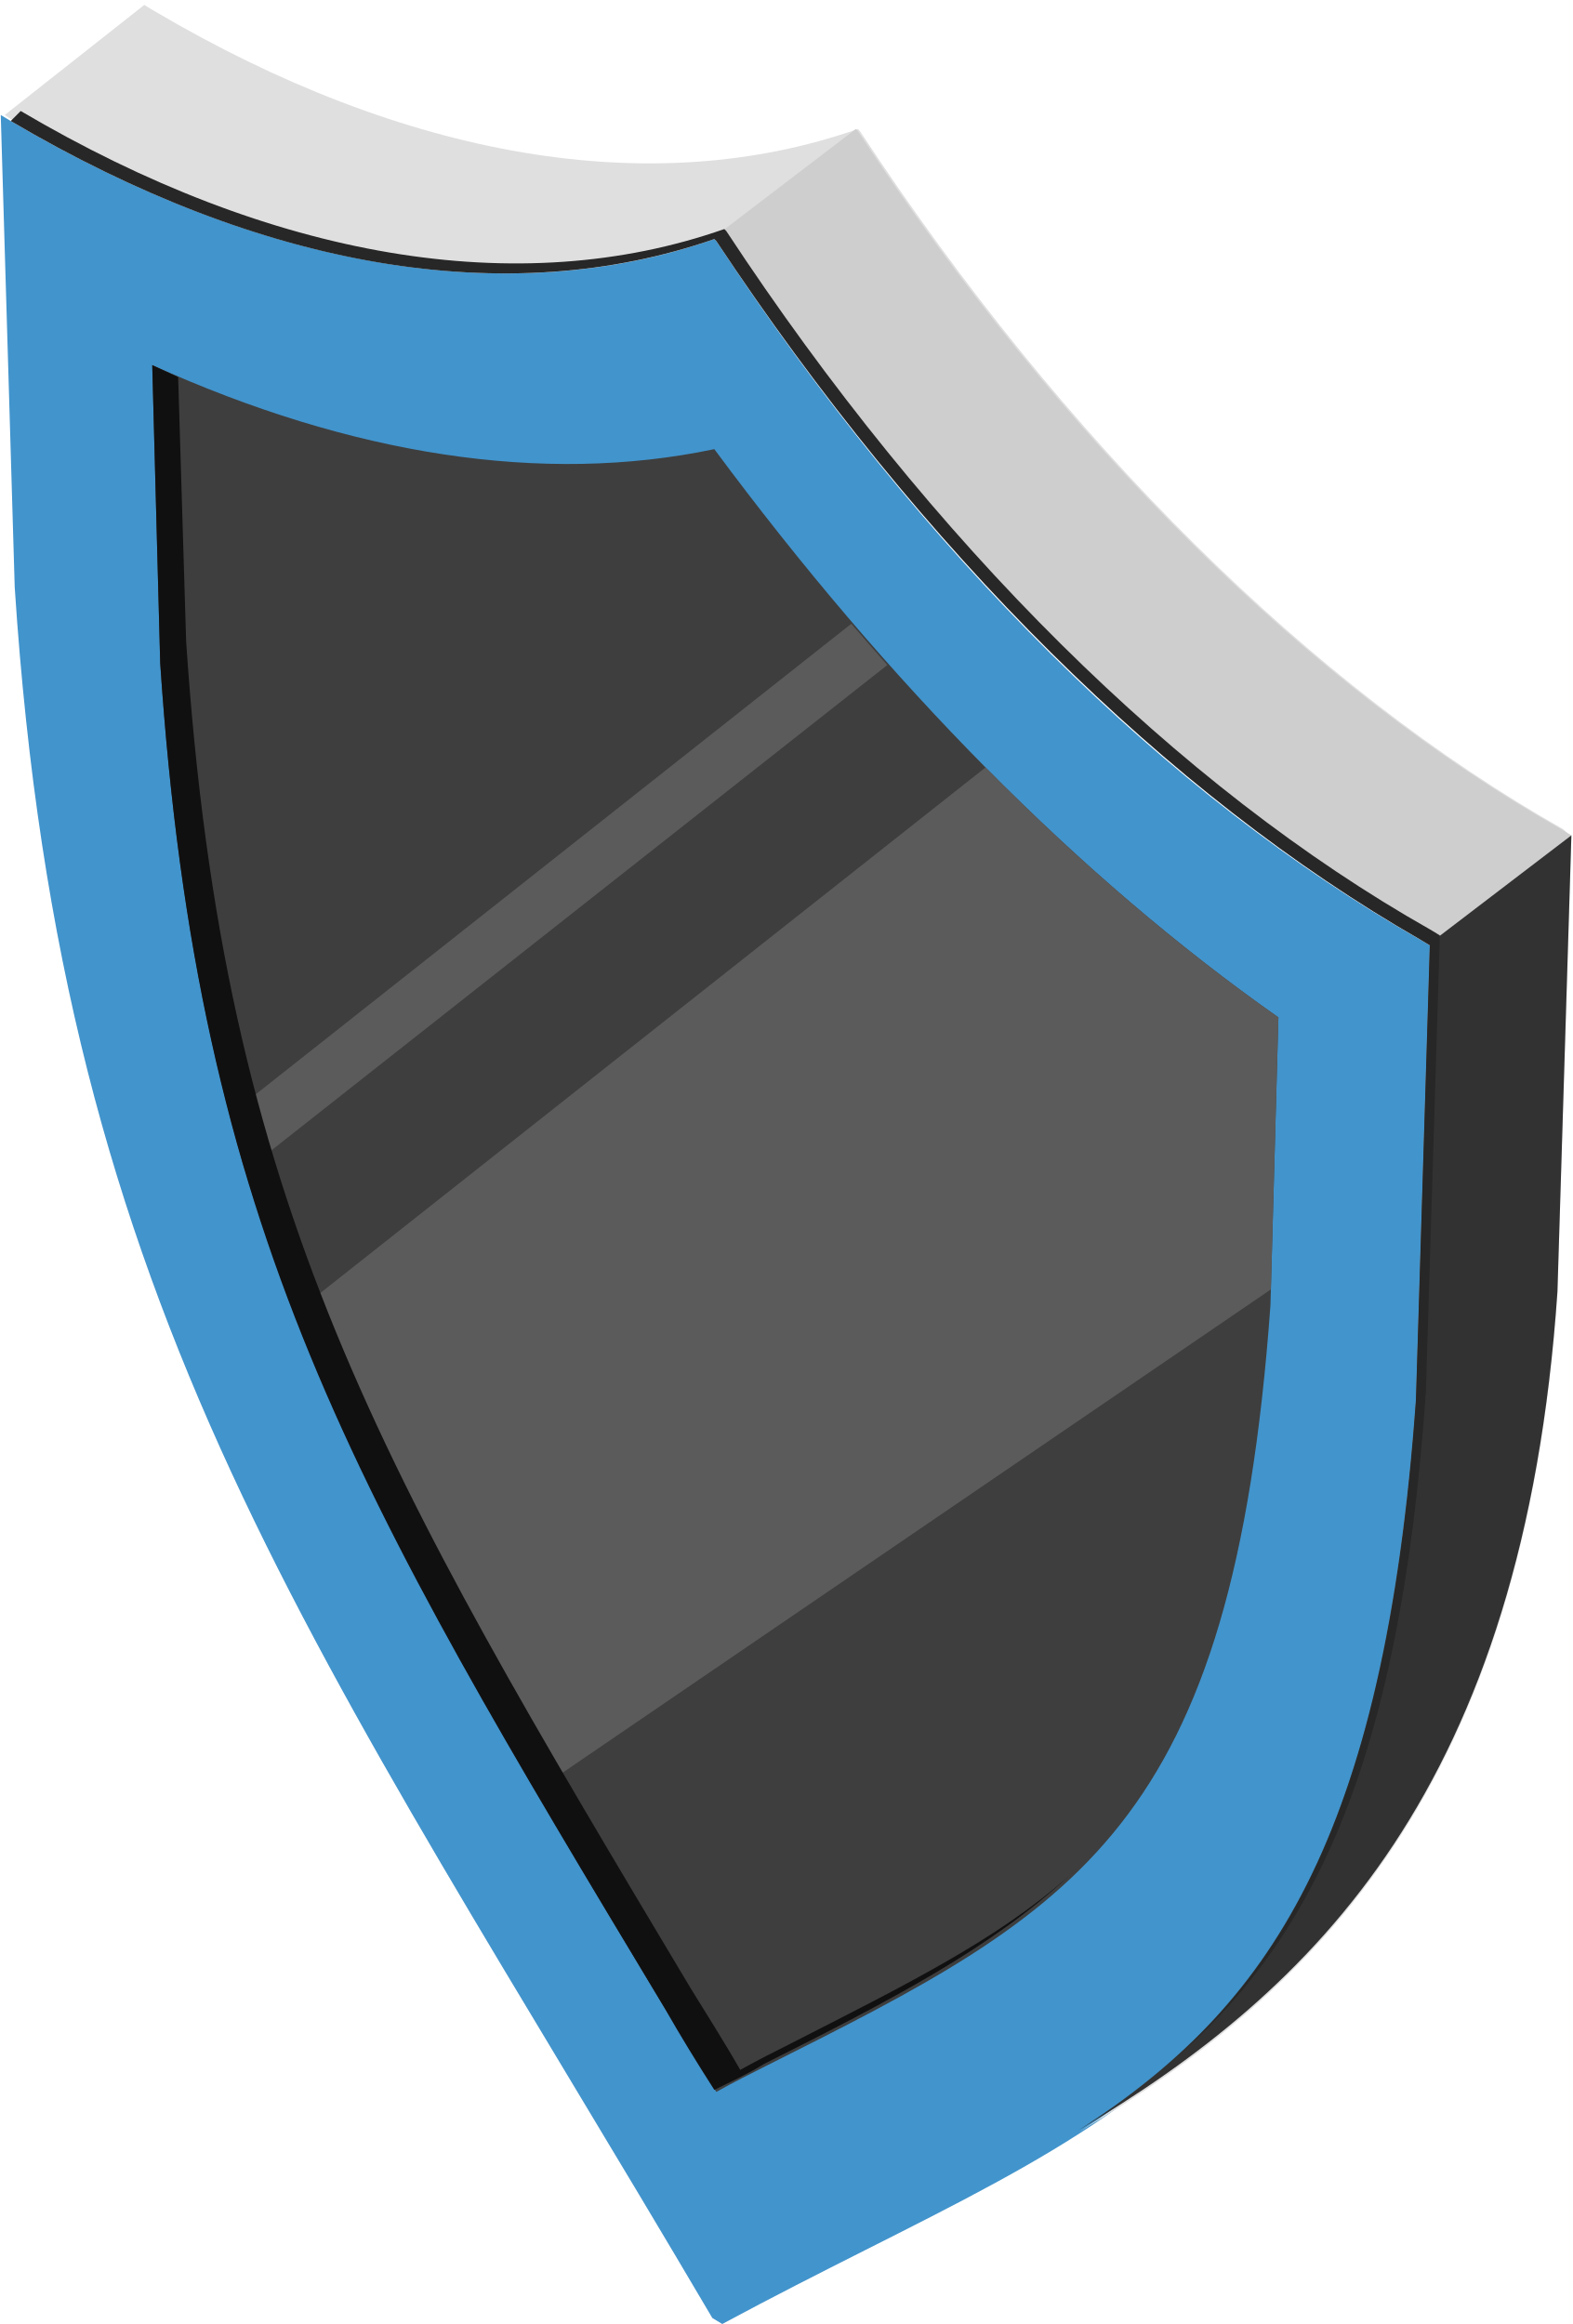
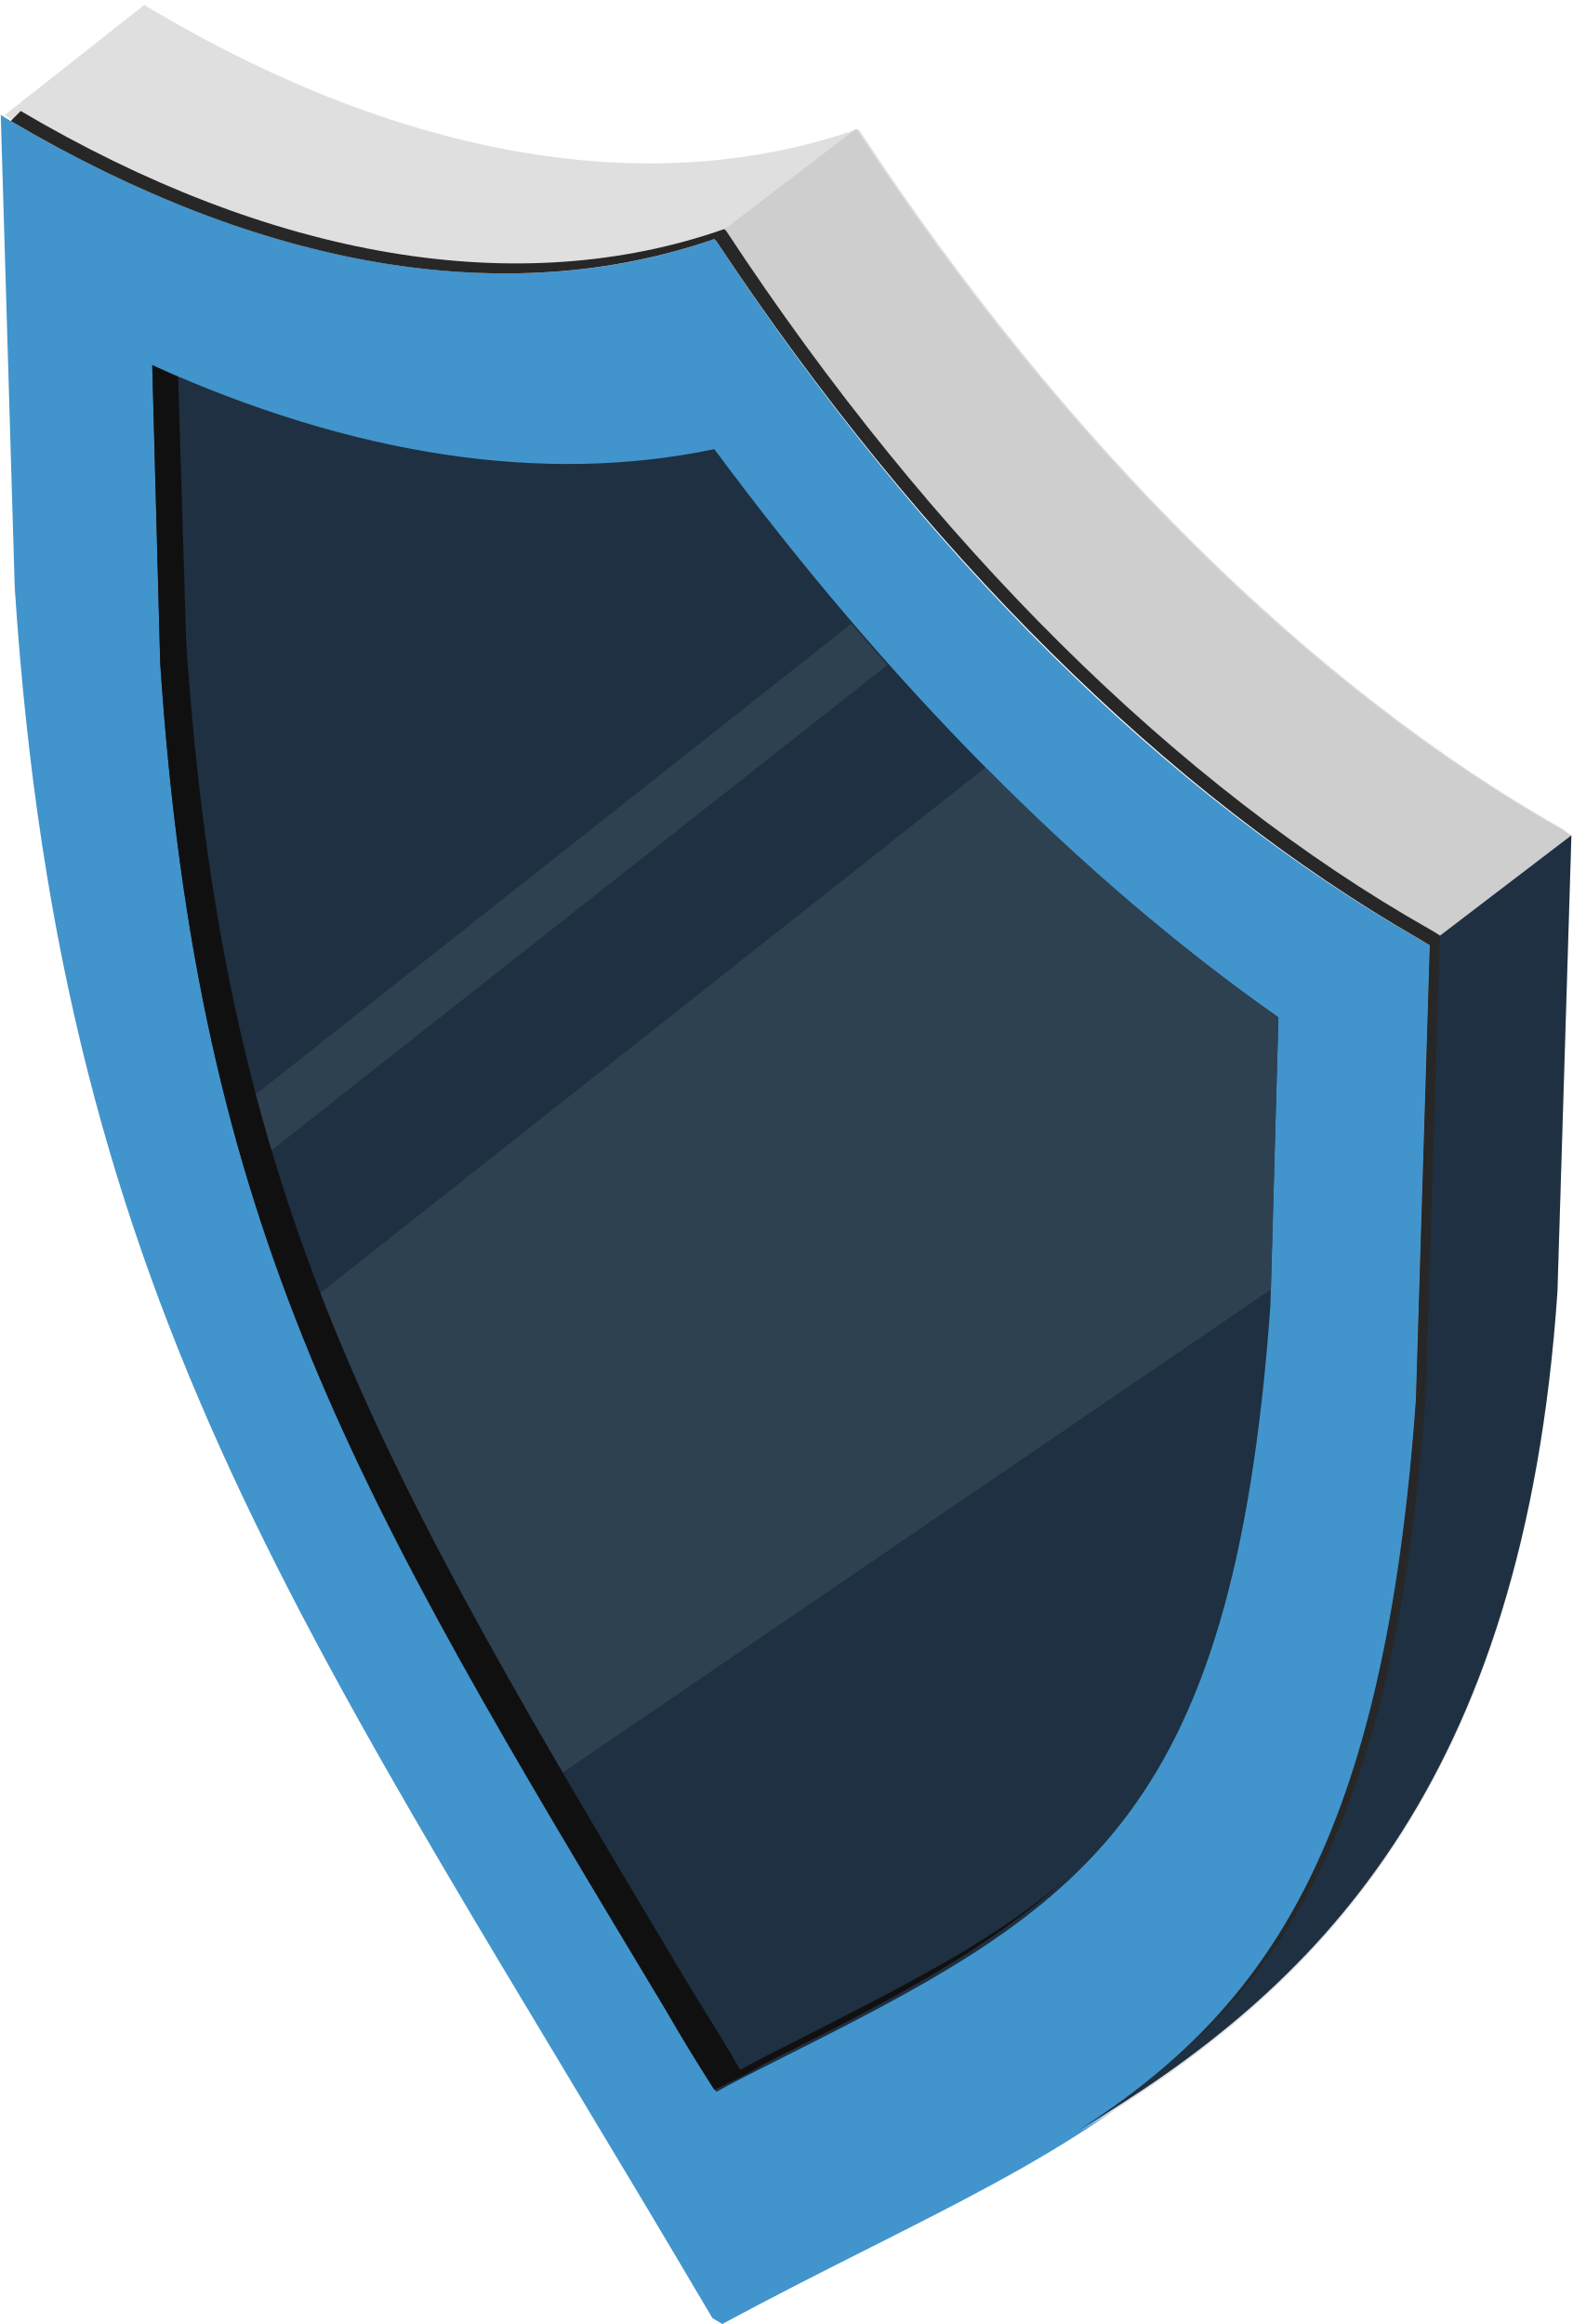
<svg xmlns="http://www.w3.org/2000/svg" width="268" height="396" viewBox="0 0 268 396" fill="none">
  <path d="M241.93 160.065C199.139 135.858 157.028 94.262 122.049 41.075L121.709 40.734C86.73 53.008 44.618 45.848 1.828 20.618L0.13 19.595L2.507 100.058C10.658 224.845 53.108 279.055 121.369 394.977L123.067 396C191.328 359.178 233.779 354.064 241.93 238.824L244.307 161.088L241.93 160.065Z" fill="#4294CC" />
  <path d="M266.381 141.313C223.591 117.106 181.48 75.51 146.5 22.323L146.161 21.982C111.181 34.256 69.07 27.096 26.28 1.866L24.581 0.843L0.809 19.595L1.828 20.277C44.618 45.507 86.73 52.667 121.709 40.393L122.049 40.734C157.368 93.921 199.139 135.517 241.93 160.065L243.628 161.088L241.25 238.824C235.817 314.173 216.12 342.471 183.857 363.269C223.931 339.403 259.589 304.967 265.363 220.413L267.74 142.677L266.381 141.313Z" fill="#DFDFDF" />
  <path d="M267.74 142.336L266.042 141.313C223.251 117.106 181.14 75.51 146.161 22.323L145.821 21.982L121.709 40.393L122.049 40.734C157.368 93.921 199.139 135.517 241.93 160.065L243.628 161.088L267.74 142.336Z" fill="#CECECE" />
-   <path d="M243.628 160.747L241.251 238.483C235.817 313.832 216.12 342.13 183.857 362.928C223.931 339.062 259.59 304.626 265.363 220.072L267.74 142.336L243.628 160.747Z" fill="#323232" />
-   <path d="M113.219 342.13C60.58 254.166 33.751 209.843 27.299 113.014L25.94 62.213C59.901 77.556 92.503 82.67 121.709 76.533C151.255 116.424 183.858 149.496 217.818 173.362L216.46 222.458C210.007 311.786 183.518 325.424 130.539 352.018C127.822 353.382 125.106 354.745 122.049 356.45C118.993 351.677 116.276 346.904 113.219 342.13Z" fill="#3E3E3E" />
-   <path fill-rule="evenodd" clip-rule="evenodd" d="M167.919 130.766C184.066 147.083 200.771 161.382 217.818 173.362L216.536 219.71L91.268 305.189C73.962 275.576 60.349 250.281 50.12 223.844L167.919 130.766Z" fill="#5B5B5B" />
-   <path fill-rule="evenodd" clip-rule="evenodd" d="M145.051 106.282C147.084 108.66 149.128 111.005 151.184 113.318L41.755 199.55C40.825 196.408 39.938 193.229 39.093 190.005L145.051 106.282Z" fill="#5B5B5B" />
+   <path d="M243.628 160.747L241.251 238.483C235.817 313.832 216.12 342.13 183.857 362.928C223.931 339.062 259.59 304.626 265.363 220.072L267.74 142.336L243.628 160.747Z" fill="#1E3041" />
+   <path d="M113.219 342.13C60.58 254.166 33.751 209.843 27.299 113.014L25.94 62.213C59.901 77.556 92.503 82.67 121.709 76.533C151.255 116.424 183.858 149.496 217.818 173.362L216.46 222.458C210.007 311.786 183.518 325.424 130.539 352.018C127.822 353.382 125.106 354.745 122.049 356.45C118.993 351.677 116.276 346.904 113.219 342.13Z" fill="#1E3041" />
+   <path fill-rule="evenodd" clip-rule="evenodd" d="M167.919 130.766C184.066 147.083 200.771 161.382 217.818 173.362L216.536 219.71L91.268 305.189C73.962 275.576 60.349 250.281 50.12 223.844L167.919 130.766Z" fill="#2E4151" />
+   <path fill-rule="evenodd" clip-rule="evenodd" d="M145.051 106.282C147.084 108.66 149.128 111.005 151.184 113.318L41.755 199.55C40.825 196.408 39.938 193.229 39.093 190.005L145.051 106.282Z" fill="#2E4151" />
  <path d="M134.614 348.267C131.898 349.631 129.181 350.995 126.124 352.7C123.407 347.926 120.351 343.153 117.634 338.721C64.656 250.075 38.166 205.752 31.714 109.264L30.355 64.259C28.997 63.577 27.299 62.895 25.94 62.213L27.299 113.014C33.751 209.843 60.241 254.166 113.219 342.13C115.936 346.904 118.653 351.336 121.709 356.109C124.426 354.745 127.483 353.382 130.2 351.677C151.934 340.767 168.915 331.902 182.159 319.628C169.934 330.538 153.972 338.38 134.614 348.267Z" fill="#111010" />
  <path d="M243.628 158.36C200.838 134.153 158.726 92.558 123.747 39.37L123.407 39.029C88.428 51.303 46.317 44.143 3.526 18.913L1.828 20.618C44.619 45.848 86.39 53.008 121.709 40.734L122.049 41.075C157.028 93.921 199.14 135.517 241.93 160.065L243.628 161.088L241.251 238.824C236.836 301.217 222.233 331.561 199.14 351.677C223.252 331.22 238.534 301.217 242.949 237.119L245.326 159.383L243.628 158.36Z" fill="#272727" />
</svg>
